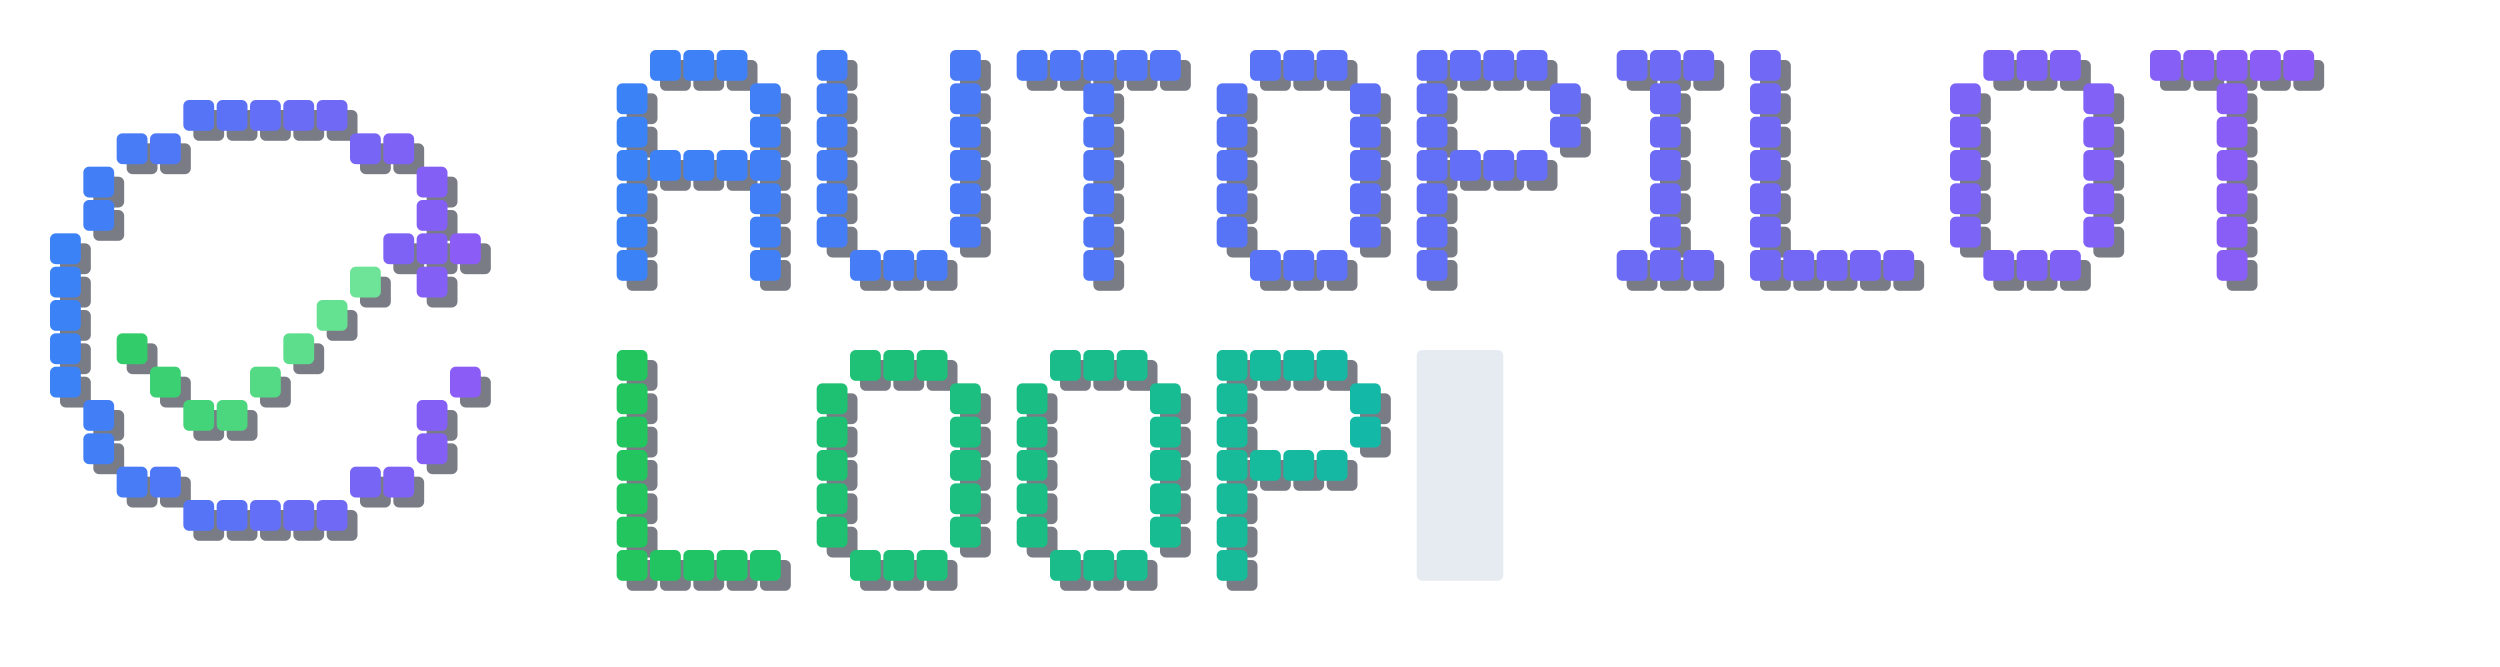
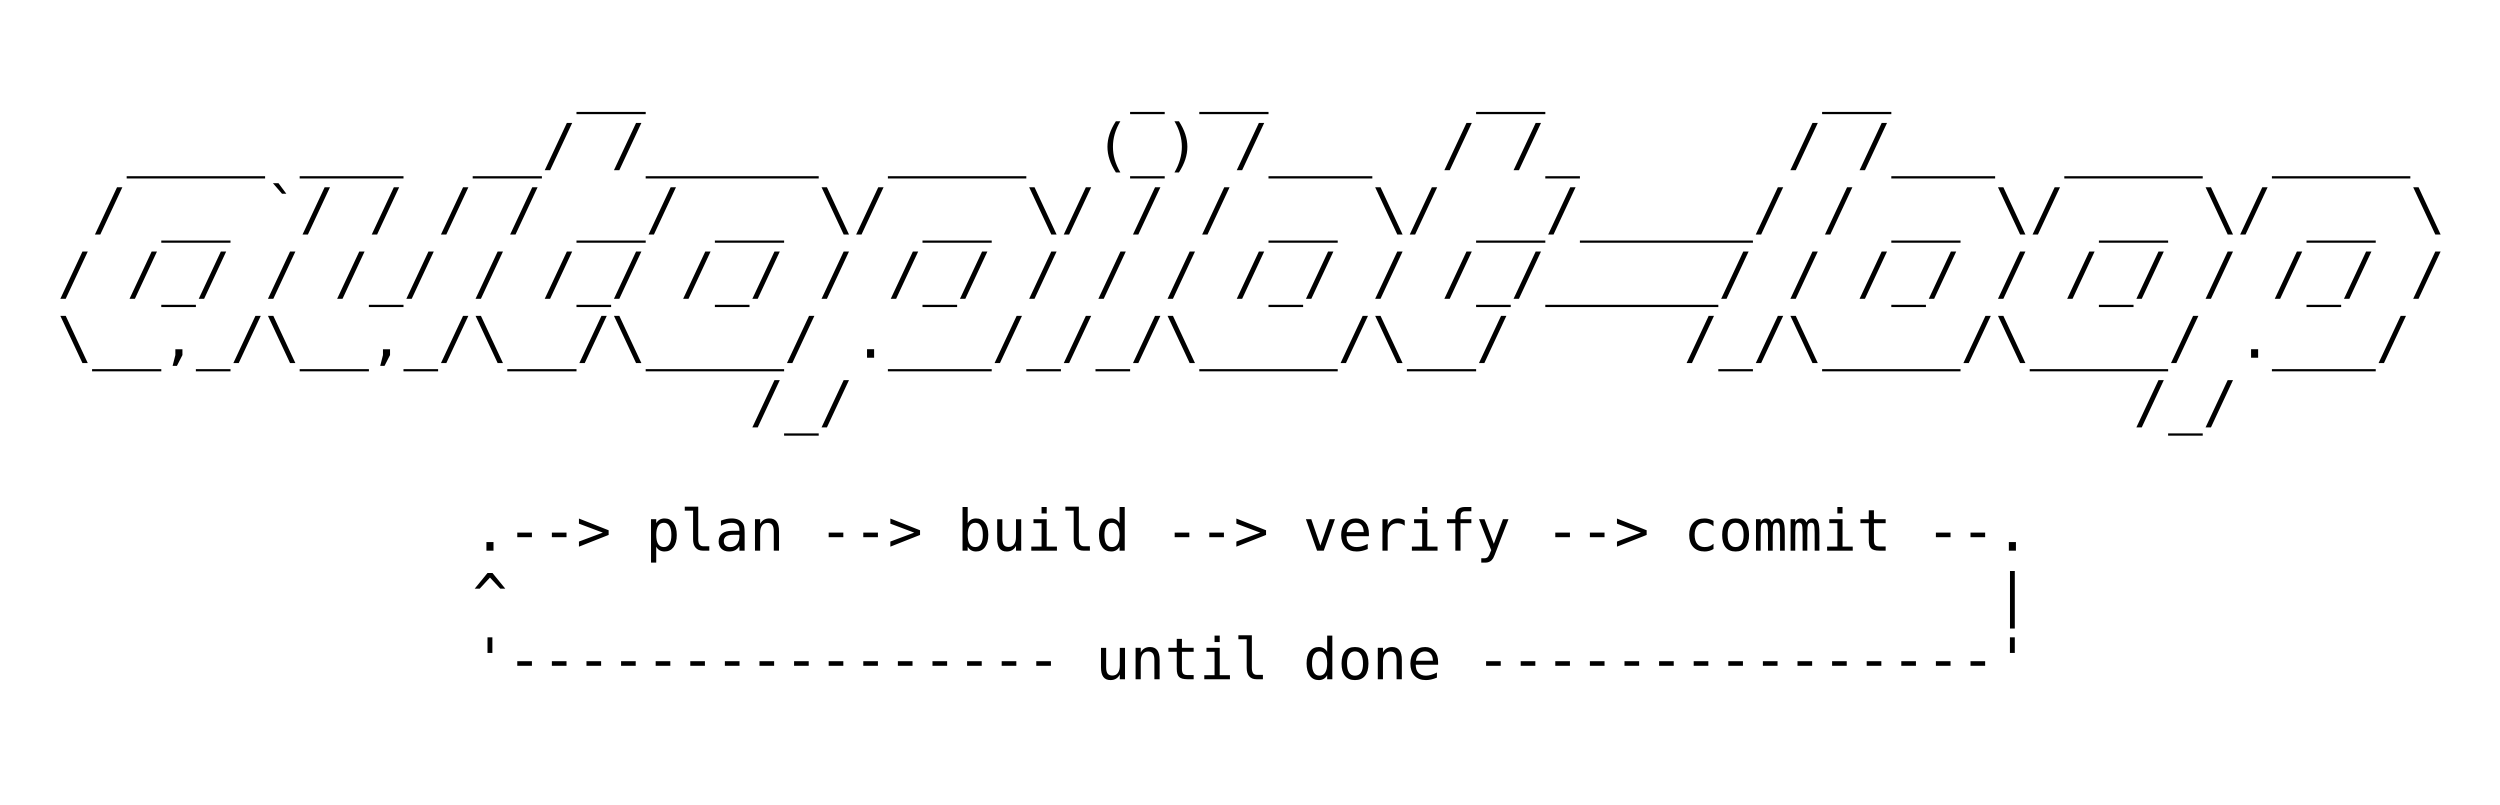
- <svg xmlns="http://www.w3.org/2000/svg" viewBox="0 0 600 160" width="600" height="160" role="img" aria-label="autopilot-loop">
-   <rect x="46.4" y="26.4" width="7.4" height="7.4" rx="1.4" fill="#0b1020" opacity="0.55" />
-   <rect x="54.4" y="26.4" width="7.4" height="7.4" rx="1.4" fill="#0b1020" opacity="0.55" />
-   <rect x="62.4" y="26.4" width="7.4" height="7.4" rx="1.4" fill="#0b1020" opacity="0.55" />
-   <rect x="70.4" y="26.4" width="7.4" height="7.4" rx="1.4" fill="#0b1020" opacity="0.55" />
-   <rect x="78.4" y="26.4" width="7.4" height="7.4" rx="1.4" fill="#0b1020" opacity="0.55" />
-   <rect x="30.4" y="34.4" width="7.4" height="7.4" rx="1.4" fill="#0b1020" opacity="0.55" />
-   <rect x="38.4" y="34.4" width="7.4" height="7.4" rx="1.4" fill="#0b1020" opacity="0.55" />
-   <rect x="86.4" y="34.4" width="7.4" height="7.4" rx="1.4" fill="#0b1020" opacity="0.55" />
-   <rect x="94.4" y="34.4" width="7.4" height="7.4" rx="1.4" fill="#0b1020" opacity="0.55" />
-   <rect x="22.4" y="42.4" width="7.4" height="7.4" rx="1.4" fill="#0b1020" opacity="0.55" />
-   <rect x="102.4" y="42.4" width="7.4" height="7.4" rx="1.4" fill="#0b1020" opacity="0.55" />
-   <rect x="22.4" y="50.4" width="7.4" height="7.4" rx="1.4" fill="#0b1020" opacity="0.55" />
-   <rect x="102.4" y="50.4" width="7.4" height="7.4" rx="1.4" fill="#0b1020" opacity="0.55" />
-   <rect x="14.4" y="58.4" width="7.4" height="7.4" rx="1.4" fill="#0b1020" opacity="0.55" />
-   <rect x="94.4" y="58.4" width="7.4" height="7.4" rx="1.4" fill="#0b1020" opacity="0.55" />
-   <rect x="102.4" y="58.4" width="7.4" height="7.4" rx="1.4" fill="#0b1020" opacity="0.55" />
-   <rect x="110.4" y="58.4" width="7.4" height="7.4" rx="1.4" fill="#0b1020" opacity="0.55" />
-   <rect x="14.4" y="66.4" width="7.4" height="7.4" rx="1.4" fill="#0b1020" opacity="0.55" />
-   <rect x="102.4" y="66.4" width="7.4" height="7.4" rx="1.4" fill="#0b1020" opacity="0.55" />
-   <rect x="14.4" y="74.4" width="7.4" height="7.4" rx="1.4" fill="#0b1020" opacity="0.55" />
-   <rect x="14.4" y="82.4" width="7.4" height="7.4" rx="1.4" fill="#0b1020" opacity="0.55" />
-   <rect x="14.4" y="90.4" width="7.4" height="7.4" rx="1.4" fill="#0b1020" opacity="0.55" />
-   <rect x="110.4" y="90.4" width="7.4" height="7.4" rx="1.4" fill="#0b1020" opacity="0.55" />
-   <rect x="22.4" y="98.4" width="7.4" height="7.4" rx="1.4" fill="#0b1020" opacity="0.55" />
-   <rect x="102.4" y="98.4" width="7.4" height="7.4" rx="1.4" fill="#0b1020" opacity="0.55" />
-   <rect x="22.4" y="106.4" width="7.4" height="7.4" rx="1.4" fill="#0b1020" opacity="0.55" />
-   <rect x="102.4" y="106.4" width="7.4" height="7.4" rx="1.4" fill="#0b1020" opacity="0.55" />
-   <rect x="30.4" y="114.4" width="7.4" height="7.4" rx="1.4" fill="#0b1020" opacity="0.55" />
-   <rect x="38.4" y="114.4" width="7.4" height="7.4" rx="1.4" fill="#0b1020" opacity="0.55" />
-   <rect x="86.4" y="114.4" width="7.4" height="7.4" rx="1.4" fill="#0b1020" opacity="0.55" />
-   <rect x="94.4" y="114.4" width="7.4" height="7.4" rx="1.4" fill="#0b1020" opacity="0.55" />
-   <rect x="46.4" y="122.4" width="7.4" height="7.4" rx="1.4" fill="#0b1020" opacity="0.55" />
-   <rect x="54.4" y="122.4" width="7.4" height="7.4" rx="1.4" fill="#0b1020" opacity="0.55" />
-   <rect x="62.4" y="122.4" width="7.4" height="7.4" rx="1.4" fill="#0b1020" opacity="0.55" />
-   <rect x="70.4" y="122.4" width="7.4" height="7.4" rx="1.4" fill="#0b1020" opacity="0.55" />
-   <rect x="78.4" y="122.4" width="7.4" height="7.4" rx="1.4" fill="#0b1020" opacity="0.55" />
-   <rect x="44.0" y="24.0" width="7.4" height="7.4" rx="1.4" fill="#5675f6" />
-   <rect x="52.0" y="24.0" width="7.4" height="7.4" rx="1.4" fill="#5c72f6" />
-   <rect x="60.0" y="24.0" width="7.4" height="7.4" rx="1.4" fill="#636ff6" />
-   <rect x="68.0" y="24.0" width="7.4" height="7.4" rx="1.4" fill="#6a6cf6" />
-   <rect x="76.0" y="24.0" width="7.4" height="7.4" rx="1.4" fill="#7069f6" />
-   <rect x="28.0" y="32.0" width="7.4" height="7.4" rx="1.4" fill="#487cf6" />
-   <rect x="36.0" y="32.0" width="7.4" height="7.4" rx="1.4" fill="#4f78f6" />
-   <rect x="84.0" y="32.0" width="7.4" height="7.4" rx="1.4" fill="#7766f6" />
-   <rect x="92.0" y="32.0" width="7.4" height="7.4" rx="1.4" fill="#7e62f6" />
-   <rect x="20.0" y="40.0" width="7.4" height="7.4" rx="1.4" fill="#427ff6" />
-   <rect x="100.0" y="40.0" width="7.4" height="7.4" rx="1.4" fill="#845ff6" />
-   <rect x="20.0" y="48.0" width="7.4" height="7.4" rx="1.4" fill="#427ff6" />
-   <rect x="100.0" y="48.0" width="7.4" height="7.4" rx="1.4" fill="#845ff6" />
-   <rect x="12.0" y="56.0" width="7.4" height="7.4" rx="1.4" fill="#3b82f6" />
-   <rect x="92.0" y="56.0" width="7.4" height="7.4" rx="1.4" fill="#7e62f6" />
-   <rect x="100.0" y="56.0" width="7.4" height="7.4" rx="1.4" fill="#845ff6" />
-   <rect x="108.0" y="56.0" width="7.4" height="7.4" rx="1.4" fill="#8b5cf6" />
-   <rect x="12.0" y="64.0" width="7.4" height="7.4" rx="1.4" fill="#3b82f6" />
-   <rect x="100.0" y="64.0" width="7.4" height="7.4" rx="1.4" fill="#845ff6" />
-   <rect x="12.0" y="72.0" width="7.4" height="7.4" rx="1.4" fill="#3b82f6" />
-   <rect x="12.0" y="80.0" width="7.4" height="7.4" rx="1.4" fill="#3b82f6" />
-   <rect x="12.0" y="88.0" width="7.4" height="7.4" rx="1.4" fill="#3b82f6" />
-   <rect x="108.0" y="88.0" width="7.4" height="7.4" rx="1.4" fill="#8b5cf6" />
-   <rect x="20.0" y="96.0" width="7.4" height="7.4" rx="1.4" fill="#427ff6" />
-   <rect x="100.0" y="96.0" width="7.4" height="7.4" rx="1.4" fill="#845ff6" />
-   <rect x="20.0" y="104.0" width="7.4" height="7.4" rx="1.4" fill="#427ff6" />
-   <rect x="100.0" y="104.0" width="7.4" height="7.4" rx="1.4" fill="#845ff6" />
-   <rect x="28.0" y="112.0" width="7.4" height="7.4" rx="1.4" fill="#487cf6" />
-   <rect x="36.0" y="112.0" width="7.4" height="7.4" rx="1.4" fill="#4f78f6" />
-   <rect x="84.0" y="112.0" width="7.4" height="7.4" rx="1.4" fill="#7766f6" />
-   <rect x="92.0" y="112.0" width="7.4" height="7.4" rx="1.4" fill="#7e62f6" />
-   <rect x="44.0" y="120.0" width="7.4" height="7.4" rx="1.4" fill="#5675f6" />
-   <rect x="52.0" y="120.0" width="7.4" height="7.4" rx="1.4" fill="#5c72f6" />
-   <rect x="60.0" y="120.0" width="7.4" height="7.4" rx="1.4" fill="#636ff6" />
-   <rect x="68.0" y="120.0" width="7.4" height="7.4" rx="1.4" fill="#6a6cf6" />
-   <rect x="76.0" y="120.0" width="7.4" height="7.4" rx="1.4" fill="#7069f6" />
-   <rect x="86.4" y="66.4" width="7.4" height="7.4" rx="1.4" fill="#0b1020" opacity="0.55" />
-   <rect x="78.4" y="74.4" width="7.4" height="7.4" rx="1.4" fill="#0b1020" opacity="0.55" />
-   <rect x="30.4" y="82.4" width="7.4" height="7.4" rx="1.4" fill="#0b1020" opacity="0.55" />
-   <rect x="70.4" y="82.4" width="7.4" height="7.4" rx="1.4" fill="#0b1020" opacity="0.55" />
-   <rect x="38.4" y="90.4" width="7.4" height="7.4" rx="1.4" fill="#0b1020" opacity="0.55" />
-   <rect x="62.4" y="90.4" width="7.4" height="7.4" rx="1.4" fill="#0b1020" opacity="0.55" />
-   <rect x="46.4" y="98.4" width="7.4" height="7.4" rx="1.4" fill="#0b1020" opacity="0.55" />
-   <rect x="54.4" y="98.4" width="7.4" height="7.4" rx="1.4" fill="#0b1020" opacity="0.55" />
-   <rect x="84.0" y="64.0" width="7.4" height="7.4" rx="1.4" fill="#6de498" />
-   <rect x="76.0" y="72.0" width="7.4" height="7.4" rx="1.4" fill="#65e192" />
-   <rect x="28.0" y="80.0" width="7.4" height="7.4" rx="1.4" fill="#33cc6b" />
-   <rect x="68.0" y="80.0" width="7.4" height="7.4" rx="1.4" fill="#5cde8c" />
-   <rect x="36.0" y="88.0" width="7.4" height="7.4" rx="1.4" fill="#3bd072" />
-   <rect x="60.0" y="88.0" width="7.4" height="7.4" rx="1.4" fill="#54da85" />
-   <rect x="44.0" y="96.0" width="7.4" height="7.4" rx="1.4" fill="#43d378" />
-   <rect x="52.0" y="96.0" width="7.4" height="7.4" rx="1.4" fill="#4cd67e" />
-   <rect x="158.4" y="14.4" width="7.4" height="7.4" rx="1.4" fill="#0b1020" opacity="0.55" />
-   <rect x="166.4" y="14.4" width="7.4" height="7.4" rx="1.4" fill="#0b1020" opacity="0.55" />
-   <rect x="174.4" y="14.4" width="7.4" height="7.4" rx="1.4" fill="#0b1020" opacity="0.55" />
-   <rect x="150.4" y="22.4" width="7.4" height="7.4" rx="1.4" fill="#0b1020" opacity="0.55" />
-   <rect x="182.4" y="22.4" width="7.4" height="7.4" rx="1.4" fill="#0b1020" opacity="0.55" />
-   <rect x="150.4" y="30.4" width="7.4" height="7.4" rx="1.4" fill="#0b1020" opacity="0.55" />
-   <rect x="182.4" y="30.4" width="7.4" height="7.4" rx="1.4" fill="#0b1020" opacity="0.55" />
-   <rect x="150.4" y="38.4" width="7.4" height="7.4" rx="1.4" fill="#0b1020" opacity="0.55" />
-   <rect x="158.4" y="38.4" width="7.4" height="7.4" rx="1.4" fill="#0b1020" opacity="0.55" />
-   <rect x="166.4" y="38.4" width="7.4" height="7.4" rx="1.4" fill="#0b1020" opacity="0.55" />
-   <rect x="174.4" y="38.4" width="7.4" height="7.4" rx="1.4" fill="#0b1020" opacity="0.55" />
-   <rect x="182.4" y="38.4" width="7.4" height="7.4" rx="1.4" fill="#0b1020" opacity="0.55" />
-   <rect x="150.4" y="46.4" width="7.4" height="7.4" rx="1.4" fill="#0b1020" opacity="0.55" />
-   <rect x="182.4" y="46.4" width="7.4" height="7.4" rx="1.4" fill="#0b1020" opacity="0.55" />
-   <rect x="150.4" y="54.4" width="7.4" height="7.4" rx="1.4" fill="#0b1020" opacity="0.55" />
-   <rect x="182.4" y="54.4" width="7.4" height="7.4" rx="1.4" fill="#0b1020" opacity="0.55" />
-   <rect x="150.4" y="62.4" width="7.4" height="7.4" rx="1.4" fill="#0b1020" opacity="0.55" />
-   <rect x="182.4" y="62.4" width="7.4" height="7.4" rx="1.4" fill="#0b1020" opacity="0.55" />
-   <rect x="198.4" y="14.4" width="7.4" height="7.4" rx="1.4" fill="#0b1020" opacity="0.55" />
-   <rect x="230.4" y="14.4" width="7.4" height="7.4" rx="1.4" fill="#0b1020" opacity="0.55" />
-   <rect x="198.4" y="22.4" width="7.4" height="7.4" rx="1.4" fill="#0b1020" opacity="0.55" />
-   <rect x="230.4" y="22.4" width="7.4" height="7.4" rx="1.4" fill="#0b1020" opacity="0.55" />
-   <rect x="198.4" y="30.4" width="7.4" height="7.4" rx="1.4" fill="#0b1020" opacity="0.55" />
-   <rect x="230.4" y="30.4" width="7.4" height="7.4" rx="1.4" fill="#0b1020" opacity="0.55" />
-   <rect x="198.4" y="38.4" width="7.4" height="7.4" rx="1.4" fill="#0b1020" opacity="0.55" />
-   <rect x="230.4" y="38.4" width="7.4" height="7.4" rx="1.4" fill="#0b1020" opacity="0.55" />
-   <rect x="198.4" y="46.4" width="7.4" height="7.4" rx="1.4" fill="#0b1020" opacity="0.55" />
-   <rect x="230.4" y="46.4" width="7.4" height="7.4" rx="1.4" fill="#0b1020" opacity="0.55" />
-   <rect x="198.4" y="54.4" width="7.4" height="7.4" rx="1.4" fill="#0b1020" opacity="0.55" />
-   <rect x="230.4" y="54.4" width="7.4" height="7.4" rx="1.4" fill="#0b1020" opacity="0.55" />
-   <rect x="206.4" y="62.4" width="7.4" height="7.4" rx="1.4" fill="#0b1020" opacity="0.55" />
-   <rect x="214.4" y="62.4" width="7.4" height="7.4" rx="1.4" fill="#0b1020" opacity="0.55" />
-   <rect x="222.4" y="62.4" width="7.4" height="7.4" rx="1.4" fill="#0b1020" opacity="0.55" />
-   <rect x="246.4" y="14.4" width="7.4" height="7.4" rx="1.4" fill="#0b1020" opacity="0.55" />
-   <rect x="254.4" y="14.4" width="7.4" height="7.4" rx="1.4" fill="#0b1020" opacity="0.55" />
-   <rect x="262.4" y="14.4" width="7.4" height="7.4" rx="1.4" fill="#0b1020" opacity="0.55" />
-   <rect x="270.4" y="14.4" width="7.4" height="7.4" rx="1.4" fill="#0b1020" opacity="0.55" />
-   <rect x="278.4" y="14.4" width="7.4" height="7.4" rx="1.4" fill="#0b1020" opacity="0.55" />
-   <rect x="262.4" y="22.4" width="7.4" height="7.4" rx="1.4" fill="#0b1020" opacity="0.55" />
-   <rect x="262.4" y="30.4" width="7.4" height="7.4" rx="1.4" fill="#0b1020" opacity="0.55" />
-   <rect x="262.4" y="38.4" width="7.4" height="7.4" rx="1.4" fill="#0b1020" opacity="0.55" />
-   <rect x="262.4" y="46.4" width="7.4" height="7.4" rx="1.4" fill="#0b1020" opacity="0.55" />
-   <rect x="262.4" y="54.4" width="7.4" height="7.4" rx="1.4" fill="#0b1020" opacity="0.55" />
-   <rect x="262.4" y="62.4" width="7.4" height="7.4" rx="1.4" fill="#0b1020" opacity="0.55" />
-   <rect x="302.4" y="14.4" width="7.4" height="7.4" rx="1.4" fill="#0b1020" opacity="0.55" />
-   <rect x="310.4" y="14.4" width="7.4" height="7.4" rx="1.4" fill="#0b1020" opacity="0.55" />
-   <rect x="318.4" y="14.4" width="7.4" height="7.4" rx="1.4" fill="#0b1020" opacity="0.55" />
-   <rect x="294.4" y="22.4" width="7.4" height="7.4" rx="1.4" fill="#0b1020" opacity="0.55" />
-   <rect x="326.4" y="22.4" width="7.4" height="7.4" rx="1.4" fill="#0b1020" opacity="0.55" />
-   <rect x="294.4" y="30.4" width="7.4" height="7.4" rx="1.4" fill="#0b1020" opacity="0.55" />
-   <rect x="326.4" y="30.4" width="7.4" height="7.4" rx="1.4" fill="#0b1020" opacity="0.55" />
-   <rect x="294.4" y="38.4" width="7.4" height="7.4" rx="1.4" fill="#0b1020" opacity="0.55" />
-   <rect x="326.4" y="38.4" width="7.4" height="7.4" rx="1.4" fill="#0b1020" opacity="0.55" />
-   <rect x="294.4" y="46.4" width="7.4" height="7.4" rx="1.4" fill="#0b1020" opacity="0.55" />
-   <rect x="326.4" y="46.4" width="7.4" height="7.4" rx="1.4" fill="#0b1020" opacity="0.55" />
-   <rect x="294.4" y="54.4" width="7.4" height="7.4" rx="1.4" fill="#0b1020" opacity="0.55" />
-   <rect x="326.4" y="54.4" width="7.4" height="7.4" rx="1.4" fill="#0b1020" opacity="0.55" />
-   <rect x="302.4" y="62.4" width="7.4" height="7.4" rx="1.4" fill="#0b1020" opacity="0.55" />
-   <rect x="310.4" y="62.4" width="7.4" height="7.4" rx="1.4" fill="#0b1020" opacity="0.55" />
-   <rect x="318.4" y="62.4" width="7.4" height="7.4" rx="1.4" fill="#0b1020" opacity="0.55" />
-   <rect x="342.4" y="14.4" width="7.4" height="7.4" rx="1.4" fill="#0b1020" opacity="0.55" />
-   <rect x="350.4" y="14.4" width="7.4" height="7.4" rx="1.4" fill="#0b1020" opacity="0.55" />
-   <rect x="358.4" y="14.4" width="7.4" height="7.4" rx="1.4" fill="#0b1020" opacity="0.55" />
-   <rect x="366.4" y="14.4" width="7.4" height="7.4" rx="1.4" fill="#0b1020" opacity="0.55" />
-   <rect x="342.4" y="22.4" width="7.4" height="7.4" rx="1.4" fill="#0b1020" opacity="0.55" />
-   <rect x="374.4" y="22.4" width="7.4" height="7.4" rx="1.4" fill="#0b1020" opacity="0.55" />
-   <rect x="342.4" y="30.4" width="7.4" height="7.4" rx="1.4" fill="#0b1020" opacity="0.55" />
-   <rect x="374.4" y="30.4" width="7.4" height="7.4" rx="1.4" fill="#0b1020" opacity="0.55" />
-   <rect x="342.4" y="38.4" width="7.4" height="7.4" rx="1.4" fill="#0b1020" opacity="0.55" />
-   <rect x="350.4" y="38.4" width="7.4" height="7.4" rx="1.4" fill="#0b1020" opacity="0.55" />
-   <rect x="358.4" y="38.4" width="7.4" height="7.4" rx="1.4" fill="#0b1020" opacity="0.55" />
-   <rect x="366.4" y="38.4" width="7.4" height="7.4" rx="1.4" fill="#0b1020" opacity="0.55" />
-   <rect x="342.4" y="46.4" width="7.4" height="7.4" rx="1.4" fill="#0b1020" opacity="0.55" />
-   <rect x="342.4" y="54.4" width="7.4" height="7.4" rx="1.4" fill="#0b1020" opacity="0.55" />
-   <rect x="342.4" y="62.4" width="7.4" height="7.4" rx="1.4" fill="#0b1020" opacity="0.55" />
-   <rect x="390.4" y="14.4" width="7.4" height="7.4" rx="1.4" fill="#0b1020" opacity="0.55" />
-   <rect x="398.4" y="14.4" width="7.4" height="7.4" rx="1.4" fill="#0b1020" opacity="0.55" />
-   <rect x="406.4" y="14.4" width="7.4" height="7.4" rx="1.4" fill="#0b1020" opacity="0.55" />
-   <rect x="398.4" y="22.4" width="7.4" height="7.4" rx="1.4" fill="#0b1020" opacity="0.55" />
-   <rect x="398.4" y="30.4" width="7.4" height="7.4" rx="1.4" fill="#0b1020" opacity="0.55" />
-   <rect x="398.4" y="38.4" width="7.4" height="7.4" rx="1.4" fill="#0b1020" opacity="0.55" />
-   <rect x="398.4" y="46.4" width="7.4" height="7.4" rx="1.4" fill="#0b1020" opacity="0.55" />
-   <rect x="398.4" y="54.4" width="7.4" height="7.4" rx="1.4" fill="#0b1020" opacity="0.55" />
-   <rect x="390.4" y="62.4" width="7.4" height="7.4" rx="1.4" fill="#0b1020" opacity="0.55" />
-   <rect x="398.4" y="62.4" width="7.4" height="7.4" rx="1.4" fill="#0b1020" opacity="0.55" />
-   <rect x="406.4" y="62.4" width="7.4" height="7.4" rx="1.4" fill="#0b1020" opacity="0.55" />
-   <rect x="422.4" y="14.4" width="7.4" height="7.4" rx="1.4" fill="#0b1020" opacity="0.55" />
-   <rect x="422.4" y="22.4" width="7.4" height="7.4" rx="1.4" fill="#0b1020" opacity="0.55" />
-   <rect x="422.4" y="30.4" width="7.4" height="7.4" rx="1.4" fill="#0b1020" opacity="0.55" />
-   <rect x="422.4" y="38.4" width="7.4" height="7.4" rx="1.4" fill="#0b1020" opacity="0.55" />
-   <rect x="422.4" y="46.4" width="7.4" height="7.4" rx="1.4" fill="#0b1020" opacity="0.55" />
-   <rect x="422.4" y="54.4" width="7.4" height="7.4" rx="1.4" fill="#0b1020" opacity="0.55" />
-   <rect x="422.4" y="62.4" width="7.4" height="7.4" rx="1.4" fill="#0b1020" opacity="0.55" />
-   <rect x="430.4" y="62.4" width="7.4" height="7.4" rx="1.4" fill="#0b1020" opacity="0.55" />
-   <rect x="438.4" y="62.4" width="7.4" height="7.4" rx="1.4" fill="#0b1020" opacity="0.55" />
-   <rect x="446.4" y="62.4" width="7.4" height="7.4" rx="1.4" fill="#0b1020" opacity="0.55" />
-   <rect x="454.4" y="62.4" width="7.4" height="7.4" rx="1.4" fill="#0b1020" opacity="0.55" />
-   <rect x="478.4" y="14.4" width="7.4" height="7.4" rx="1.4" fill="#0b1020" opacity="0.55" />
-   <rect x="486.4" y="14.4" width="7.4" height="7.4" rx="1.4" fill="#0b1020" opacity="0.55" />
-   <rect x="494.4" y="14.4" width="7.4" height="7.4" rx="1.4" fill="#0b1020" opacity="0.55" />
-   <rect x="470.4" y="22.4" width="7.4" height="7.4" rx="1.4" fill="#0b1020" opacity="0.55" />
-   <rect x="502.4" y="22.4" width="7.4" height="7.4" rx="1.4" fill="#0b1020" opacity="0.55" />
-   <rect x="470.4" y="30.4" width="7.4" height="7.4" rx="1.4" fill="#0b1020" opacity="0.55" />
-   <rect x="502.4" y="30.4" width="7.4" height="7.4" rx="1.4" fill="#0b1020" opacity="0.55" />
-   <rect x="470.4" y="38.4" width="7.4" height="7.4" rx="1.4" fill="#0b1020" opacity="0.55" />
-   <rect x="502.4" y="38.4" width="7.4" height="7.4" rx="1.4" fill="#0b1020" opacity="0.55" />
-   <rect x="470.4" y="46.4" width="7.4" height="7.4" rx="1.4" fill="#0b1020" opacity="0.55" />
-   <rect x="502.4" y="46.4" width="7.4" height="7.4" rx="1.4" fill="#0b1020" opacity="0.55" />
-   <rect x="470.4" y="54.4" width="7.4" height="7.4" rx="1.4" fill="#0b1020" opacity="0.55" />
-   <rect x="502.4" y="54.4" width="7.4" height="7.4" rx="1.4" fill="#0b1020" opacity="0.55" />
-   <rect x="478.4" y="62.4" width="7.4" height="7.4" rx="1.4" fill="#0b1020" opacity="0.55" />
-   <rect x="486.4" y="62.4" width="7.4" height="7.4" rx="1.4" fill="#0b1020" opacity="0.55" />
-   <rect x="494.4" y="62.4" width="7.4" height="7.4" rx="1.4" fill="#0b1020" opacity="0.55" />
-   <rect x="518.4" y="14.4" width="7.4" height="7.4" rx="1.4" fill="#0b1020" opacity="0.55" />
-   <rect x="526.4" y="14.4" width="7.4" height="7.4" rx="1.4" fill="#0b1020" opacity="0.55" />
-   <rect x="534.4" y="14.4" width="7.4" height="7.4" rx="1.4" fill="#0b1020" opacity="0.55" />
-   <rect x="542.4" y="14.4" width="7.4" height="7.4" rx="1.4" fill="#0b1020" opacity="0.55" />
-   <rect x="550.4" y="14.4" width="7.4" height="7.4" rx="1.4" fill="#0b1020" opacity="0.55" />
-   <rect x="534.4" y="22.4" width="7.4" height="7.4" rx="1.4" fill="#0b1020" opacity="0.55" />
-   <rect x="534.4" y="30.4" width="7.4" height="7.4" rx="1.4" fill="#0b1020" opacity="0.55" />
-   <rect x="534.4" y="38.4" width="7.4" height="7.4" rx="1.4" fill="#0b1020" opacity="0.55" />
-   <rect x="534.4" y="46.4" width="7.4" height="7.4" rx="1.4" fill="#0b1020" opacity="0.55" />
-   <rect x="534.4" y="54.4" width="7.4" height="7.4" rx="1.4" fill="#0b1020" opacity="0.55" />
-   <rect x="534.4" y="62.4" width="7.4" height="7.4" rx="1.4" fill="#0b1020" opacity="0.55" />
-   <rect x="156.0" y="12.0" width="7.4" height="7.4" rx="1.4" fill="#3d81f6" />
-   <rect x="164.0" y="12.0" width="7.4" height="7.4" rx="1.4" fill="#3e80f6" />
-   <rect x="172.0" y="12.0" width="7.4" height="7.4" rx="1.4" fill="#4080f6" />
-   <rect x="148.0" y="20.0" width="7.4" height="7.4" rx="1.4" fill="#3b82f6" />
-   <rect x="180.0" y="20.0" width="7.4" height="7.4" rx="1.4" fill="#417ff6" />
-   <rect x="148.0" y="28.0" width="7.4" height="7.4" rx="1.4" fill="#3b82f6" />
-   <rect x="180.0" y="28.0" width="7.4" height="7.4" rx="1.4" fill="#417ff6" />
-   <rect x="148.0" y="36.0" width="7.4" height="7.4" rx="1.4" fill="#3b82f6" />
-   <rect x="156.0" y="36.0" width="7.4" height="7.4" rx="1.4" fill="#3d81f6" />
-   <rect x="164.0" y="36.0" width="7.4" height="7.4" rx="1.4" fill="#3e80f6" />
-   <rect x="172.0" y="36.0" width="7.4" height="7.4" rx="1.4" fill="#4080f6" />
-   <rect x="180.0" y="36.0" width="7.4" height="7.4" rx="1.4" fill="#417ff6" />
-   <rect x="148.0" y="44.0" width="7.4" height="7.4" rx="1.4" fill="#3b82f6" />
-   <rect x="180.0" y="44.0" width="7.4" height="7.4" rx="1.4" fill="#417ff6" />
-   <rect x="148.0" y="52.0" width="7.4" height="7.4" rx="1.4" fill="#3b82f6" />
-   <rect x="180.0" y="52.0" width="7.4" height="7.4" rx="1.4" fill="#417ff6" />
-   <rect x="148.0" y="60.0" width="7.4" height="7.4" rx="1.4" fill="#3b82f6" />
-   <rect x="180.0" y="60.0" width="7.4" height="7.4" rx="1.4" fill="#417ff6" />
-   <rect x="196.0" y="12.0" width="7.4" height="7.4" rx="1.4" fill="#457df6" />
-   <rect x="228.0" y="12.0" width="7.4" height="7.4" rx="1.4" fill="#4b7af6" />
-   <rect x="196.0" y="20.0" width="7.4" height="7.4" rx="1.4" fill="#457df6" />
-   <rect x="228.0" y="20.0" width="7.4" height="7.4" rx="1.4" fill="#4b7af6" />
-   <rect x="196.0" y="28.0" width="7.4" height="7.4" rx="1.4" fill="#457df6" />
-   <rect x="228.0" y="28.0" width="7.4" height="7.4" rx="1.4" fill="#4b7af6" />
-   <rect x="196.0" y="36.0" width="7.4" height="7.4" rx="1.4" fill="#457df6" />
-   <rect x="228.0" y="36.0" width="7.4" height="7.4" rx="1.4" fill="#4b7af6" />
-   <rect x="196.0" y="44.0" width="7.4" height="7.4" rx="1.4" fill="#457df6" />
-   <rect x="228.0" y="44.0" width="7.4" height="7.4" rx="1.4" fill="#4b7af6" />
-   <rect x="196.0" y="52.0" width="7.4" height="7.4" rx="1.4" fill="#457df6" />
-   <rect x="228.0" y="52.0" width="7.4" height="7.4" rx="1.4" fill="#4b7af6" />
-   <rect x="204.0" y="60.0" width="7.4" height="7.4" rx="1.4" fill="#467df6" />
-   <rect x="212.0" y="60.0" width="7.4" height="7.4" rx="1.4" fill="#487cf6" />
-   <rect x="220.0" y="60.0" width="7.4" height="7.4" rx="1.4" fill="#497bf6" />
-   <rect x="244.0" y="12.0" width="7.4" height="7.4" rx="1.4" fill="#4e79f6" />
-   <rect x="252.0" y="12.0" width="7.4" height="7.4" rx="1.4" fill="#5078f6" />
-   <rect x="260.0" y="12.0" width="7.4" height="7.4" rx="1.4" fill="#5177f6" />
-   <rect x="268.0" y="12.0" width="7.4" height="7.4" rx="1.4" fill="#5377f6" />
-   <rect x="276.0" y="12.0" width="7.4" height="7.4" rx="1.4" fill="#5576f6" />
-   <rect x="260.0" y="20.0" width="7.4" height="7.4" rx="1.4" fill="#5177f6" />
-   <rect x="260.0" y="28.0" width="7.4" height="7.4" rx="1.4" fill="#5177f6" />
-   <rect x="260.0" y="36.0" width="7.4" height="7.4" rx="1.4" fill="#5177f6" />
-   <rect x="260.0" y="44.0" width="7.4" height="7.4" rx="1.4" fill="#5177f6" />
-   <rect x="260.0" y="52.0" width="7.4" height="7.4" rx="1.4" fill="#5177f6" />
-   <rect x="260.0" y="60.0" width="7.4" height="7.4" rx="1.4" fill="#5177f6" />
-   <rect x="300.0" y="12.0" width="7.4" height="7.4" rx="1.4" fill="#5974f6" />
-   <rect x="308.0" y="12.0" width="7.4" height="7.4" rx="1.4" fill="#5b73f6" />
-   <rect x="316.0" y="12.0" width="7.4" height="7.4" rx="1.4" fill="#5d72f6" />
-   <rect x="292.0" y="20.0" width="7.4" height="7.4" rx="1.4" fill="#5874f6" />
-   <rect x="324.0" y="20.0" width="7.4" height="7.4" rx="1.4" fill="#5e71f6" />
-   <rect x="292.0" y="28.0" width="7.4" height="7.4" rx="1.4" fill="#5874f6" />
-   <rect x="324.0" y="28.0" width="7.4" height="7.4" rx="1.4" fill="#5e71f6" />
-   <rect x="292.0" y="36.0" width="7.4" height="7.4" rx="1.4" fill="#5874f6" />
-   <rect x="324.0" y="36.0" width="7.4" height="7.4" rx="1.4" fill="#5e71f6" />
-   <rect x="292.0" y="44.0" width="7.4" height="7.4" rx="1.4" fill="#5874f6" />
-   <rect x="324.0" y="44.0" width="7.4" height="7.4" rx="1.4" fill="#5e71f6" />
-   <rect x="292.0" y="52.0" width="7.4" height="7.4" rx="1.4" fill="#5874f6" />
-   <rect x="324.0" y="52.0" width="7.4" height="7.4" rx="1.4" fill="#5e71f6" />
-   <rect x="300.0" y="60.0" width="7.4" height="7.4" rx="1.4" fill="#5974f6" />
-   <rect x="308.0" y="60.0" width="7.4" height="7.4" rx="1.4" fill="#5b73f6" />
-   <rect x="316.0" y="60.0" width="7.4" height="7.4" rx="1.4" fill="#5d72f6" />
-   <rect x="340.0" y="12.0" width="7.4" height="7.4" rx="1.4" fill="#6170f6" />
-   <rect x="348.0" y="12.0" width="7.4" height="7.4" rx="1.4" fill="#636ff6" />
-   <rect x="356.0" y="12.0" width="7.4" height="7.4" rx="1.4" fill="#656ef6" />
-   <rect x="364.0" y="12.0" width="7.4" height="7.4" rx="1.4" fill="#666df6" />
-   <rect x="340.0" y="20.0" width="7.4" height="7.4" rx="1.4" fill="#6170f6" />
-   <rect x="372.0" y="20.0" width="7.4" height="7.4" rx="1.4" fill="#686df6" />
-   <rect x="340.0" y="28.0" width="7.4" height="7.4" rx="1.4" fill="#6170f6" />
-   <rect x="372.0" y="28.0" width="7.4" height="7.4" rx="1.4" fill="#686df6" />
-   <rect x="340.0" y="36.0" width="7.4" height="7.4" rx="1.4" fill="#6170f6" />
-   <rect x="348.0" y="36.0" width="7.4" height="7.4" rx="1.4" fill="#636ff6" />
-   <rect x="356.0" y="36.0" width="7.4" height="7.4" rx="1.4" fill="#656ef6" />
-   <rect x="364.0" y="36.0" width="7.4" height="7.4" rx="1.4" fill="#666df6" />
-   <rect x="340.0" y="44.0" width="7.4" height="7.4" rx="1.4" fill="#6170f6" />
-   <rect x="340.0" y="52.0" width="7.4" height="7.4" rx="1.4" fill="#6170f6" />
-   <rect x="340.0" y="60.0" width="7.4" height="7.4" rx="1.4" fill="#6170f6" />
-   <rect x="388.0" y="12.0" width="7.4" height="7.4" rx="1.4" fill="#6b6bf6" />
-   <rect x="396.0" y="12.0" width="7.4" height="7.4" rx="1.4" fill="#6d6af6" />
-   <rect x="404.0" y="12.0" width="7.4" height="7.4" rx="1.4" fill="#6e6af6" />
-   <rect x="396.0" y="20.0" width="7.4" height="7.4" rx="1.4" fill="#6d6af6" />
-   <rect x="396.0" y="28.0" width="7.4" height="7.4" rx="1.4" fill="#6d6af6" />
-   <rect x="396.0" y="36.0" width="7.4" height="7.4" rx="1.4" fill="#6d6af6" />
-   <rect x="396.0" y="44.0" width="7.4" height="7.4" rx="1.4" fill="#6d6af6" />
-   <rect x="396.0" y="52.0" width="7.4" height="7.4" rx="1.4" fill="#6d6af6" />
-   <rect x="388.0" y="60.0" width="7.4" height="7.4" rx="1.4" fill="#6b6bf6" />
-   <rect x="396.0" y="60.0" width="7.4" height="7.4" rx="1.4" fill="#6d6af6" />
-   <rect x="404.0" y="60.0" width="7.4" height="7.4" rx="1.4" fill="#6e6af6" />
-   <rect x="420.0" y="12.0" width="7.4" height="7.4" rx="1.4" fill="#7168f6" />
-   <rect x="420.0" y="20.0" width="7.4" height="7.4" rx="1.4" fill="#7168f6" />
-   <rect x="420.0" y="28.0" width="7.4" height="7.4" rx="1.4" fill="#7168f6" />
-   <rect x="420.0" y="36.0" width="7.4" height="7.4" rx="1.4" fill="#7168f6" />
-   <rect x="420.0" y="44.0" width="7.4" height="7.4" rx="1.4" fill="#7168f6" />
-   <rect x="420.0" y="52.0" width="7.4" height="7.4" rx="1.4" fill="#7168f6" />
-   <rect x="420.0" y="60.0" width="7.4" height="7.4" rx="1.4" fill="#7168f6" />
-   <rect x="428.0" y="60.0" width="7.4" height="7.4" rx="1.4" fill="#7367f6" />
-   <rect x="436.0" y="60.0" width="7.4" height="7.4" rx="1.4" fill="#7567f6" />
-   <rect x="444.0" y="60.0" width="7.4" height="7.4" rx="1.4" fill="#7666f6" />
-   <rect x="452.0" y="60.0" width="7.4" height="7.4" rx="1.4" fill="#7865f6" />
-   <rect x="476.0" y="12.0" width="7.4" height="7.4" rx="1.4" fill="#7d63f6" />
-   <rect x="484.0" y="12.0" width="7.4" height="7.4" rx="1.4" fill="#7e62f6" />
-   <rect x="492.0" y="12.0" width="7.4" height="7.4" rx="1.4" fill="#8061f6" />
-   <rect x="468.0" y="20.0" width="7.4" height="7.4" rx="1.4" fill="#7b64f6" />
-   <rect x="500.0" y="20.0" width="7.4" height="7.4" rx="1.4" fill="#8161f6" />
-   <rect x="468.0" y="28.0" width="7.4" height="7.4" rx="1.4" fill="#7b64f6" />
-   <rect x="500.0" y="28.0" width="7.4" height="7.4" rx="1.4" fill="#8161f6" />
-   <rect x="468.0" y="36.0" width="7.4" height="7.4" rx="1.4" fill="#7b64f6" />
-   <rect x="500.0" y="36.0" width="7.4" height="7.4" rx="1.4" fill="#8161f6" />
-   <rect x="468.0" y="44.0" width="7.4" height="7.4" rx="1.4" fill="#7b64f6" />
-   <rect x="500.0" y="44.0" width="7.4" height="7.4" rx="1.4" fill="#8161f6" />
-   <rect x="468.0" y="52.0" width="7.4" height="7.4" rx="1.4" fill="#7b64f6" />
-   <rect x="500.0" y="52.0" width="7.4" height="7.4" rx="1.4" fill="#8161f6" />
-   <rect x="476.0" y="60.0" width="7.4" height="7.4" rx="1.4" fill="#7d63f6" />
-   <rect x="484.0" y="60.0" width="7.4" height="7.4" rx="1.4" fill="#7e62f6" />
-   <rect x="492.0" y="60.0" width="7.4" height="7.4" rx="1.4" fill="#8061f6" />
-   <rect x="516.0" y="12.0" width="7.4" height="7.4" rx="1.4" fill="#855ff6" />
-   <rect x="524.0" y="12.0" width="7.4" height="7.4" rx="1.4" fill="#865ef6" />
-   <rect x="532.0" y="12.0" width="7.4" height="7.4" rx="1.4" fill="#885ef6" />
-   <rect x="540.0" y="12.0" width="7.4" height="7.4" rx="1.4" fill="#895df6" />
-   <rect x="548.0" y="12.0" width="7.4" height="7.4" rx="1.4" fill="#8b5cf6" />
-   <rect x="532.0" y="20.0" width="7.4" height="7.4" rx="1.4" fill="#885ef6" />
-   <rect x="532.0" y="28.0" width="7.4" height="7.4" rx="1.4" fill="#885ef6" />
-   <rect x="532.0" y="36.0" width="7.4" height="7.4" rx="1.4" fill="#885ef6" />
-   <rect x="532.0" y="44.0" width="7.4" height="7.4" rx="1.4" fill="#885ef6" />
-   <rect x="532.0" y="52.0" width="7.4" height="7.4" rx="1.4" fill="#885ef6" />
-   <rect x="532.0" y="60.0" width="7.4" height="7.4" rx="1.4" fill="#885ef6" />
-   <rect x="150.4" y="86.4" width="7.4" height="7.4" rx="1.4" fill="#0b1020" opacity="0.55" />
-   <rect x="150.4" y="94.4" width="7.4" height="7.4" rx="1.4" fill="#0b1020" opacity="0.55" />
-   <rect x="150.4" y="102.4" width="7.4" height="7.4" rx="1.4" fill="#0b1020" opacity="0.55" />
-   <rect x="150.4" y="110.4" width="7.4" height="7.4" rx="1.4" fill="#0b1020" opacity="0.55" />
-   <rect x="150.4" y="118.4" width="7.4" height="7.4" rx="1.4" fill="#0b1020" opacity="0.55" />
-   <rect x="150.4" y="126.4" width="7.4" height="7.4" rx="1.4" fill="#0b1020" opacity="0.55" />
-   <rect x="150.4" y="134.4" width="7.4" height="7.4" rx="1.4" fill="#0b1020" opacity="0.55" />
-   <rect x="158.4" y="134.4" width="7.4" height="7.4" rx="1.4" fill="#0b1020" opacity="0.55" />
-   <rect x="166.4" y="134.4" width="7.4" height="7.4" rx="1.4" fill="#0b1020" opacity="0.55" />
-   <rect x="174.4" y="134.4" width="7.4" height="7.4" rx="1.4" fill="#0b1020" opacity="0.55" />
-   <rect x="182.4" y="134.4" width="7.4" height="7.4" rx="1.4" fill="#0b1020" opacity="0.55" />
-   <rect x="206.4" y="86.4" width="7.4" height="7.4" rx="1.4" fill="#0b1020" opacity="0.55" />
-   <rect x="214.4" y="86.4" width="7.4" height="7.4" rx="1.4" fill="#0b1020" opacity="0.55" />
-   <rect x="222.4" y="86.4" width="7.4" height="7.4" rx="1.4" fill="#0b1020" opacity="0.55" />
-   <rect x="198.4" y="94.4" width="7.4" height="7.4" rx="1.4" fill="#0b1020" opacity="0.55" />
-   <rect x="230.4" y="94.4" width="7.4" height="7.4" rx="1.4" fill="#0b1020" opacity="0.55" />
-   <rect x="198.4" y="102.4" width="7.4" height="7.4" rx="1.4" fill="#0b1020" opacity="0.55" />
-   <rect x="230.4" y="102.4" width="7.4" height="7.4" rx="1.4" fill="#0b1020" opacity="0.55" />
-   <rect x="198.4" y="110.4" width="7.4" height="7.4" rx="1.4" fill="#0b1020" opacity="0.55" />
-   <rect x="230.4" y="110.4" width="7.4" height="7.4" rx="1.4" fill="#0b1020" opacity="0.55" />
-   <rect x="198.4" y="118.4" width="7.4" height="7.4" rx="1.4" fill="#0b1020" opacity="0.55" />
-   <rect x="230.4" y="118.4" width="7.4" height="7.4" rx="1.4" fill="#0b1020" opacity="0.55" />
-   <rect x="198.4" y="126.4" width="7.4" height="7.4" rx="1.4" fill="#0b1020" opacity="0.55" />
-   <rect x="230.4" y="126.4" width="7.4" height="7.4" rx="1.4" fill="#0b1020" opacity="0.55" />
-   <rect x="206.4" y="134.4" width="7.4" height="7.4" rx="1.4" fill="#0b1020" opacity="0.55" />
-   <rect x="214.4" y="134.4" width="7.4" height="7.4" rx="1.4" fill="#0b1020" opacity="0.55" />
-   <rect x="222.4" y="134.4" width="7.4" height="7.4" rx="1.4" fill="#0b1020" opacity="0.55" />
-   <rect x="254.4" y="86.4" width="7.4" height="7.4" rx="1.4" fill="#0b1020" opacity="0.55" />
-   <rect x="262.4" y="86.4" width="7.4" height="7.4" rx="1.4" fill="#0b1020" opacity="0.55" />
-   <rect x="270.4" y="86.4" width="7.4" height="7.4" rx="1.4" fill="#0b1020" opacity="0.55" />
-   <rect x="246.4" y="94.4" width="7.4" height="7.4" rx="1.4" fill="#0b1020" opacity="0.55" />
-   <rect x="278.4" y="94.4" width="7.4" height="7.4" rx="1.4" fill="#0b1020" opacity="0.55" />
-   <rect x="246.4" y="102.4" width="7.4" height="7.4" rx="1.4" fill="#0b1020" opacity="0.55" />
-   <rect x="278.4" y="102.4" width="7.4" height="7.4" rx="1.4" fill="#0b1020" opacity="0.55" />
-   <rect x="246.4" y="110.4" width="7.4" height="7.4" rx="1.4" fill="#0b1020" opacity="0.55" />
-   <rect x="278.4" y="110.4" width="7.4" height="7.4" rx="1.4" fill="#0b1020" opacity="0.55" />
-   <rect x="246.4" y="118.4" width="7.4" height="7.4" rx="1.4" fill="#0b1020" opacity="0.55" />
-   <rect x="278.4" y="118.4" width="7.4" height="7.4" rx="1.4" fill="#0b1020" opacity="0.55" />
-   <rect x="246.4" y="126.4" width="7.4" height="7.4" rx="1.4" fill="#0b1020" opacity="0.55" />
-   <rect x="278.4" y="126.4" width="7.4" height="7.4" rx="1.4" fill="#0b1020" opacity="0.55" />
-   <rect x="254.4" y="134.4" width="7.4" height="7.4" rx="1.4" fill="#0b1020" opacity="0.55" />
-   <rect x="262.4" y="134.4" width="7.4" height="7.4" rx="1.4" fill="#0b1020" opacity="0.55" />
-   <rect x="270.4" y="134.4" width="7.4" height="7.4" rx="1.4" fill="#0b1020" opacity="0.55" />
-   <rect x="294.4" y="86.4" width="7.4" height="7.4" rx="1.4" fill="#0b1020" opacity="0.55" />
-   <rect x="302.4" y="86.4" width="7.4" height="7.4" rx="1.4" fill="#0b1020" opacity="0.55" />
-   <rect x="310.4" y="86.4" width="7.4" height="7.4" rx="1.4" fill="#0b1020" opacity="0.55" />
-   <rect x="318.4" y="86.4" width="7.4" height="7.4" rx="1.4" fill="#0b1020" opacity="0.55" />
-   <rect x="294.4" y="94.4" width="7.4" height="7.4" rx="1.4" fill="#0b1020" opacity="0.55" />
-   <rect x="326.4" y="94.4" width="7.4" height="7.4" rx="1.4" fill="#0b1020" opacity="0.55" />
-   <rect x="294.4" y="102.4" width="7.4" height="7.4" rx="1.4" fill="#0b1020" opacity="0.55" />
-   <rect x="326.4" y="102.4" width="7.4" height="7.4" rx="1.4" fill="#0b1020" opacity="0.55" />
-   <rect x="294.4" y="110.4" width="7.4" height="7.4" rx="1.4" fill="#0b1020" opacity="0.55" />
-   <rect x="302.4" y="110.4" width="7.4" height="7.4" rx="1.4" fill="#0b1020" opacity="0.55" />
-   <rect x="310.4" y="110.4" width="7.4" height="7.4" rx="1.4" fill="#0b1020" opacity="0.55" />
-   <rect x="318.4" y="110.4" width="7.4" height="7.4" rx="1.4" fill="#0b1020" opacity="0.55" />
-   <rect x="294.4" y="118.4" width="7.4" height="7.4" rx="1.4" fill="#0b1020" opacity="0.55" />
-   <rect x="294.4" y="126.4" width="7.4" height="7.4" rx="1.4" fill="#0b1020" opacity="0.55" />
-   <rect x="294.4" y="134.4" width="7.4" height="7.4" rx="1.4" fill="#0b1020" opacity="0.55" />
-   <rect x="148.0" y="84.0" width="7.4" height="7.4" rx="1.4" fill="#22c55e" />
-   <rect x="148.0" y="92.0" width="7.4" height="7.4" rx="1.4" fill="#22c55e" />
-   <rect x="148.0" y="100.0" width="7.4" height="7.4" rx="1.4" fill="#22c55e" />
-   <rect x="148.0" y="108.0" width="7.4" height="7.4" rx="1.4" fill="#22c55e" />
-   <rect x="148.0" y="116.0" width="7.4" height="7.4" rx="1.4" fill="#22c55e" />
-   <rect x="148.0" y="124.0" width="7.4" height="7.4" rx="1.4" fill="#22c55e" />
-   <rect x="148.0" y="132.0" width="7.4" height="7.4" rx="1.4" fill="#22c55e" />
-   <rect x="156.0" y="132.0" width="7.4" height="7.4" rx="1.4" fill="#21c461" />
-   <rect x="164.0" y="132.0" width="7.4" height="7.4" rx="1.4" fill="#21c465" />
-   <rect x="172.0" y="132.0" width="7.4" height="7.4" rx="1.4" fill="#20c368" />
-   <rect x="180.0" y="132.0" width="7.4" height="7.4" rx="1.4" fill="#1fc36b" />
-   <rect x="204.0" y="84.0" width="7.4" height="7.4" rx="1.4" fill="#1ec175" />
-   <rect x="212.0" y="84.0" width="7.4" height="7.4" rx="1.4" fill="#1dc078" />
-   <rect x="220.0" y="84.0" width="7.4" height="7.4" rx="1.4" fill="#1cc07b" />
-   <rect x="196.0" y="92.0" width="7.4" height="7.4" rx="1.4" fill="#1ec172" />
-   <rect x="228.0" y="92.0" width="7.4" height="7.4" rx="1.4" fill="#1cbf7f" />
-   <rect x="196.0" y="100.0" width="7.4" height="7.4" rx="1.4" fill="#1ec172" />
-   <rect x="228.0" y="100.0" width="7.4" height="7.4" rx="1.4" fill="#1cbf7f" />
-   <rect x="196.0" y="108.0" width="7.4" height="7.4" rx="1.4" fill="#1ec172" />
-   <rect x="228.0" y="108.0" width="7.4" height="7.4" rx="1.4" fill="#1cbf7f" />
-   <rect x="196.0" y="116.0" width="7.4" height="7.4" rx="1.4" fill="#1ec172" />
-   <rect x="228.0" y="116.0" width="7.4" height="7.4" rx="1.4" fill="#1cbf7f" />
-   <rect x="196.0" y="124.0" width="7.4" height="7.4" rx="1.4" fill="#1ec172" />
-   <rect x="228.0" y="124.0" width="7.4" height="7.4" rx="1.4" fill="#1cbf7f" />
-   <rect x="204.0" y="132.0" width="7.4" height="7.4" rx="1.4" fill="#1ec175" />
-   <rect x="212.0" y="132.0" width="7.4" height="7.4" rx="1.4" fill="#1dc078" />
-   <rect x="220.0" y="132.0" width="7.4" height="7.4" rx="1.4" fill="#1cc07b" />
-   <rect x="252.0" y="84.0" width="7.4" height="7.4" rx="1.4" fill="#1abd89" />
-   <rect x="260.0" y="84.0" width="7.4" height="7.4" rx="1.4" fill="#19bd8c" />
-   <rect x="268.0" y="84.0" width="7.4" height="7.4" rx="1.4" fill="#18bc8f" />
-   <rect x="244.0" y="92.0" width="7.4" height="7.4" rx="1.4" fill="#1abe85" />
-   <rect x="276.0" y="92.0" width="7.4" height="7.4" rx="1.4" fill="#18bc92" />
-   <rect x="244.0" y="100.0" width="7.4" height="7.4" rx="1.4" fill="#1abe85" />
-   <rect x="276.0" y="100.0" width="7.4" height="7.4" rx="1.4" fill="#18bc92" />
-   <rect x="244.0" y="108.0" width="7.4" height="7.4" rx="1.4" fill="#1abe85" />
-   <rect x="276.0" y="108.0" width="7.4" height="7.4" rx="1.4" fill="#18bc92" />
-   <rect x="244.0" y="116.0" width="7.4" height="7.4" rx="1.4" fill="#1abe85" />
-   <rect x="276.0" y="116.0" width="7.4" height="7.4" rx="1.4" fill="#18bc92" />
-   <rect x="244.0" y="124.0" width="7.4" height="7.4" rx="1.4" fill="#1abe85" />
-   <rect x="276.0" y="124.0" width="7.4" height="7.4" rx="1.4" fill="#18bc92" />
-   <rect x="252.0" y="132.0" width="7.4" height="7.4" rx="1.4" fill="#1abd89" />
-   <rect x="260.0" y="132.0" width="7.4" height="7.4" rx="1.4" fill="#19bd8c" />
-   <rect x="268.0" y="132.0" width="7.4" height="7.4" rx="1.4" fill="#18bc8f" />
-   <rect x="292.0" y="84.0" width="7.4" height="7.4" rx="1.4" fill="#17ba99" />
-   <rect x="300.0" y="84.0" width="7.4" height="7.4" rx="1.4" fill="#16ba9c" />
-   <rect x="308.0" y="84.0" width="7.4" height="7.4" rx="1.4" fill="#15b99f" />
-   <rect x="316.0" y="84.0" width="7.4" height="7.4" rx="1.4" fill="#15b9a3" />
-   <rect x="292.0" y="92.0" width="7.4" height="7.4" rx="1.4" fill="#17ba99" />
-   <rect x="324.0" y="92.0" width="7.4" height="7.4" rx="1.4" fill="#14b8a6" />
-   <rect x="292.0" y="100.0" width="7.4" height="7.4" rx="1.4" fill="#17ba99" />
-   <rect x="324.0" y="100.0" width="7.4" height="7.4" rx="1.4" fill="#14b8a6" />
-   <rect x="292.0" y="108.0" width="7.4" height="7.4" rx="1.4" fill="#17ba99" />
-   <rect x="300.0" y="108.0" width="7.4" height="7.4" rx="1.4" fill="#16ba9c" />
-   <rect x="308.0" y="108.0" width="7.4" height="7.4" rx="1.4" fill="#15b99f" />
-   <rect x="316.0" y="108.0" width="7.4" height="7.4" rx="1.4" fill="#15b9a3" />
-   <rect x="292.0" y="116.0" width="7.4" height="7.4" rx="1.4" fill="#17ba99" />
-   <rect x="292.0" y="124.0" width="7.4" height="7.4" rx="1.4" fill="#17ba99" />
-   <rect x="292.0" y="132.0" width="7.4" height="7.4" rx="1.4" fill="#17ba99" />
-   <rect x="340.0" y="84.0" width="20.8" height="55.4" rx="1.4" fill="#e2e8f0" opacity="0.85" />
+ <svg xmlns="http://www.w3.org/2000/svg" viewBox="0 0 696 224" width="696" height="224" role="img" aria-label="autopilot-loop">
+   <text x="16" y="28" font-family="DejaVu Sans Mono, Menlo, Consolas, monospace" font-size="16" fill="#000" xml:space="preserve">
+     <tspan x="16" dy="0.0">               __              _ __      __        __</tspan>
+     <tspan x="16" dy="17.9">  ____ ___  __/ /_____  ____  (_) /___  / /_      / /___  ____  ____</tspan>
+     <tspan x="16" dy="17.9"> / __ `/ / / / __/ __ \/ __ \/ / / __ \/ __/_____/ / __ \/ __ \/ __ \</tspan>
+     <tspan x="16" dy="17.9">/ /_/ / /_/ / /_/ /_/ / /_/ / / / /_/ / /_/_____/ / /_/ / /_/ / /_/ /</tspan>
+     <tspan x="16" dy="17.9">\__,_/\__,_/\__/\____/ .___/_/_/\____/\__/     /_/\____/\____/ .___/</tspan>
+     <tspan x="16" dy="17.9">                    /_/                                     /_/</tspan>
+     <tspan x="16" dy="17.9"> </tspan>
+     <tspan x="16" dy="17.9">            .--&gt; plan --&gt; build --&gt; verify --&gt; commit --.</tspan>
+     <tspan x="16" dy="17.9">            ^                                           |</tspan>
+     <tspan x="16" dy="17.9">            '---------------- until done ---------------'</tspan>
+   </text>
</svg>
